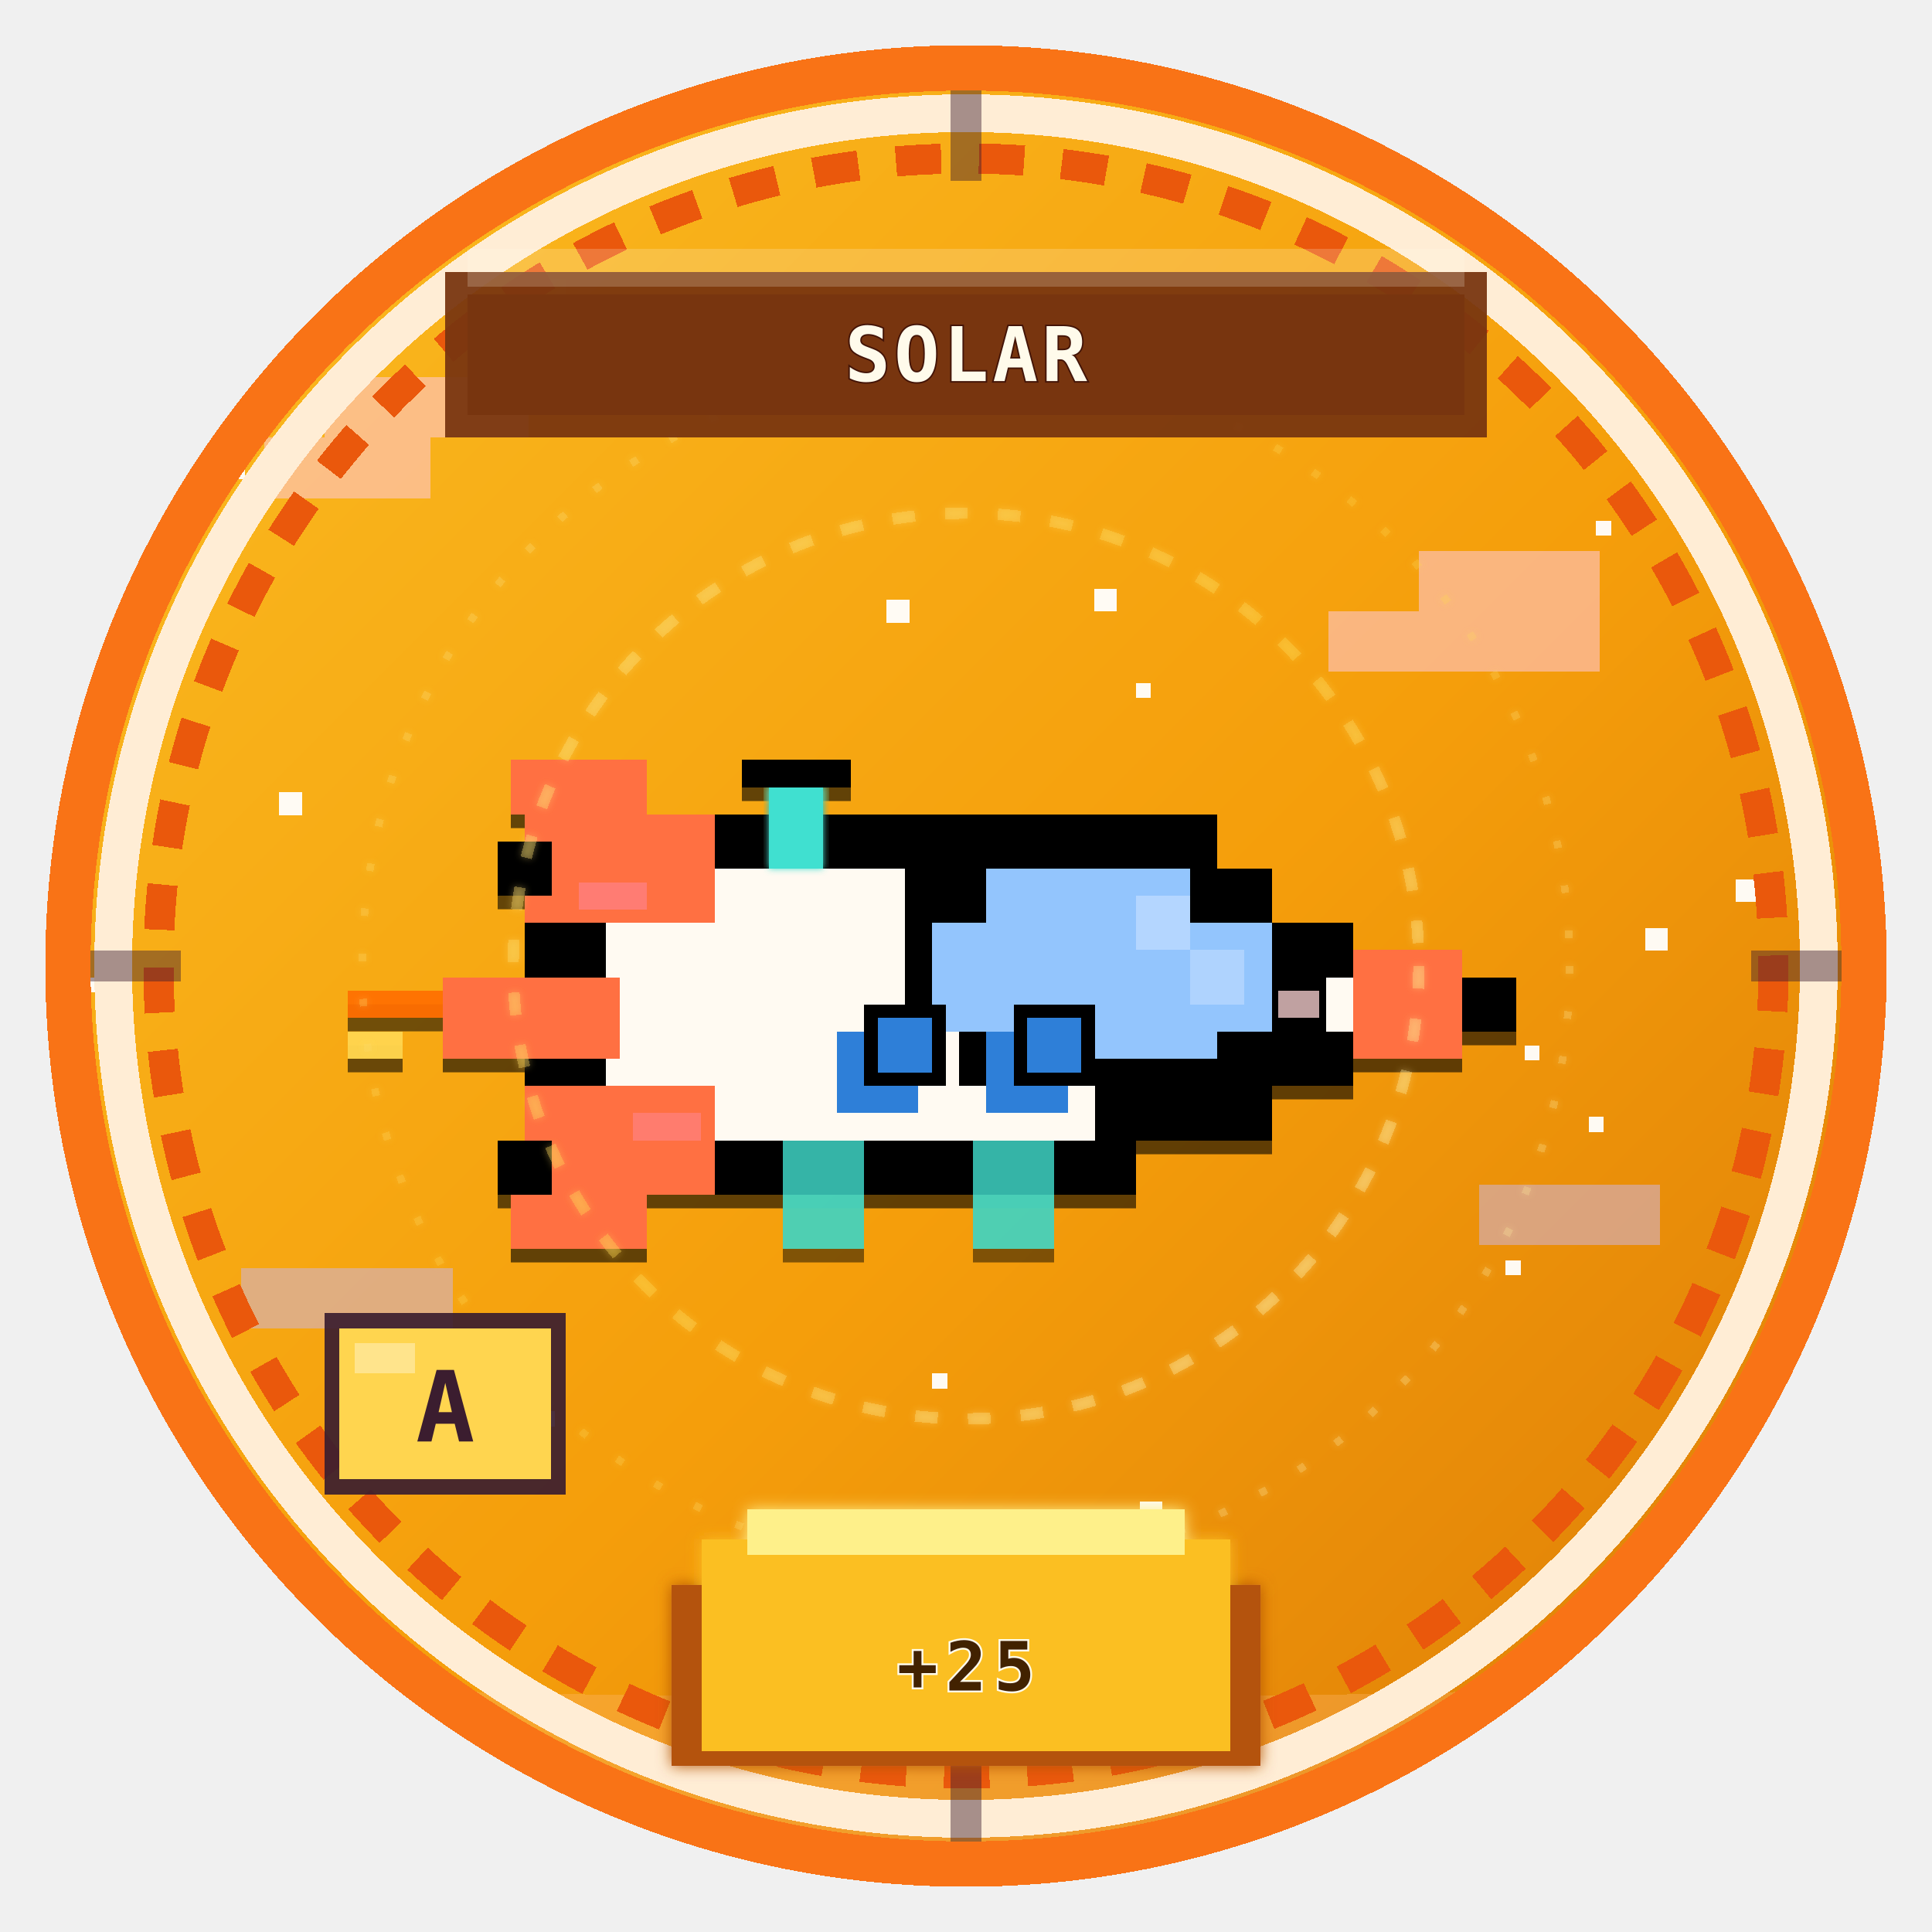
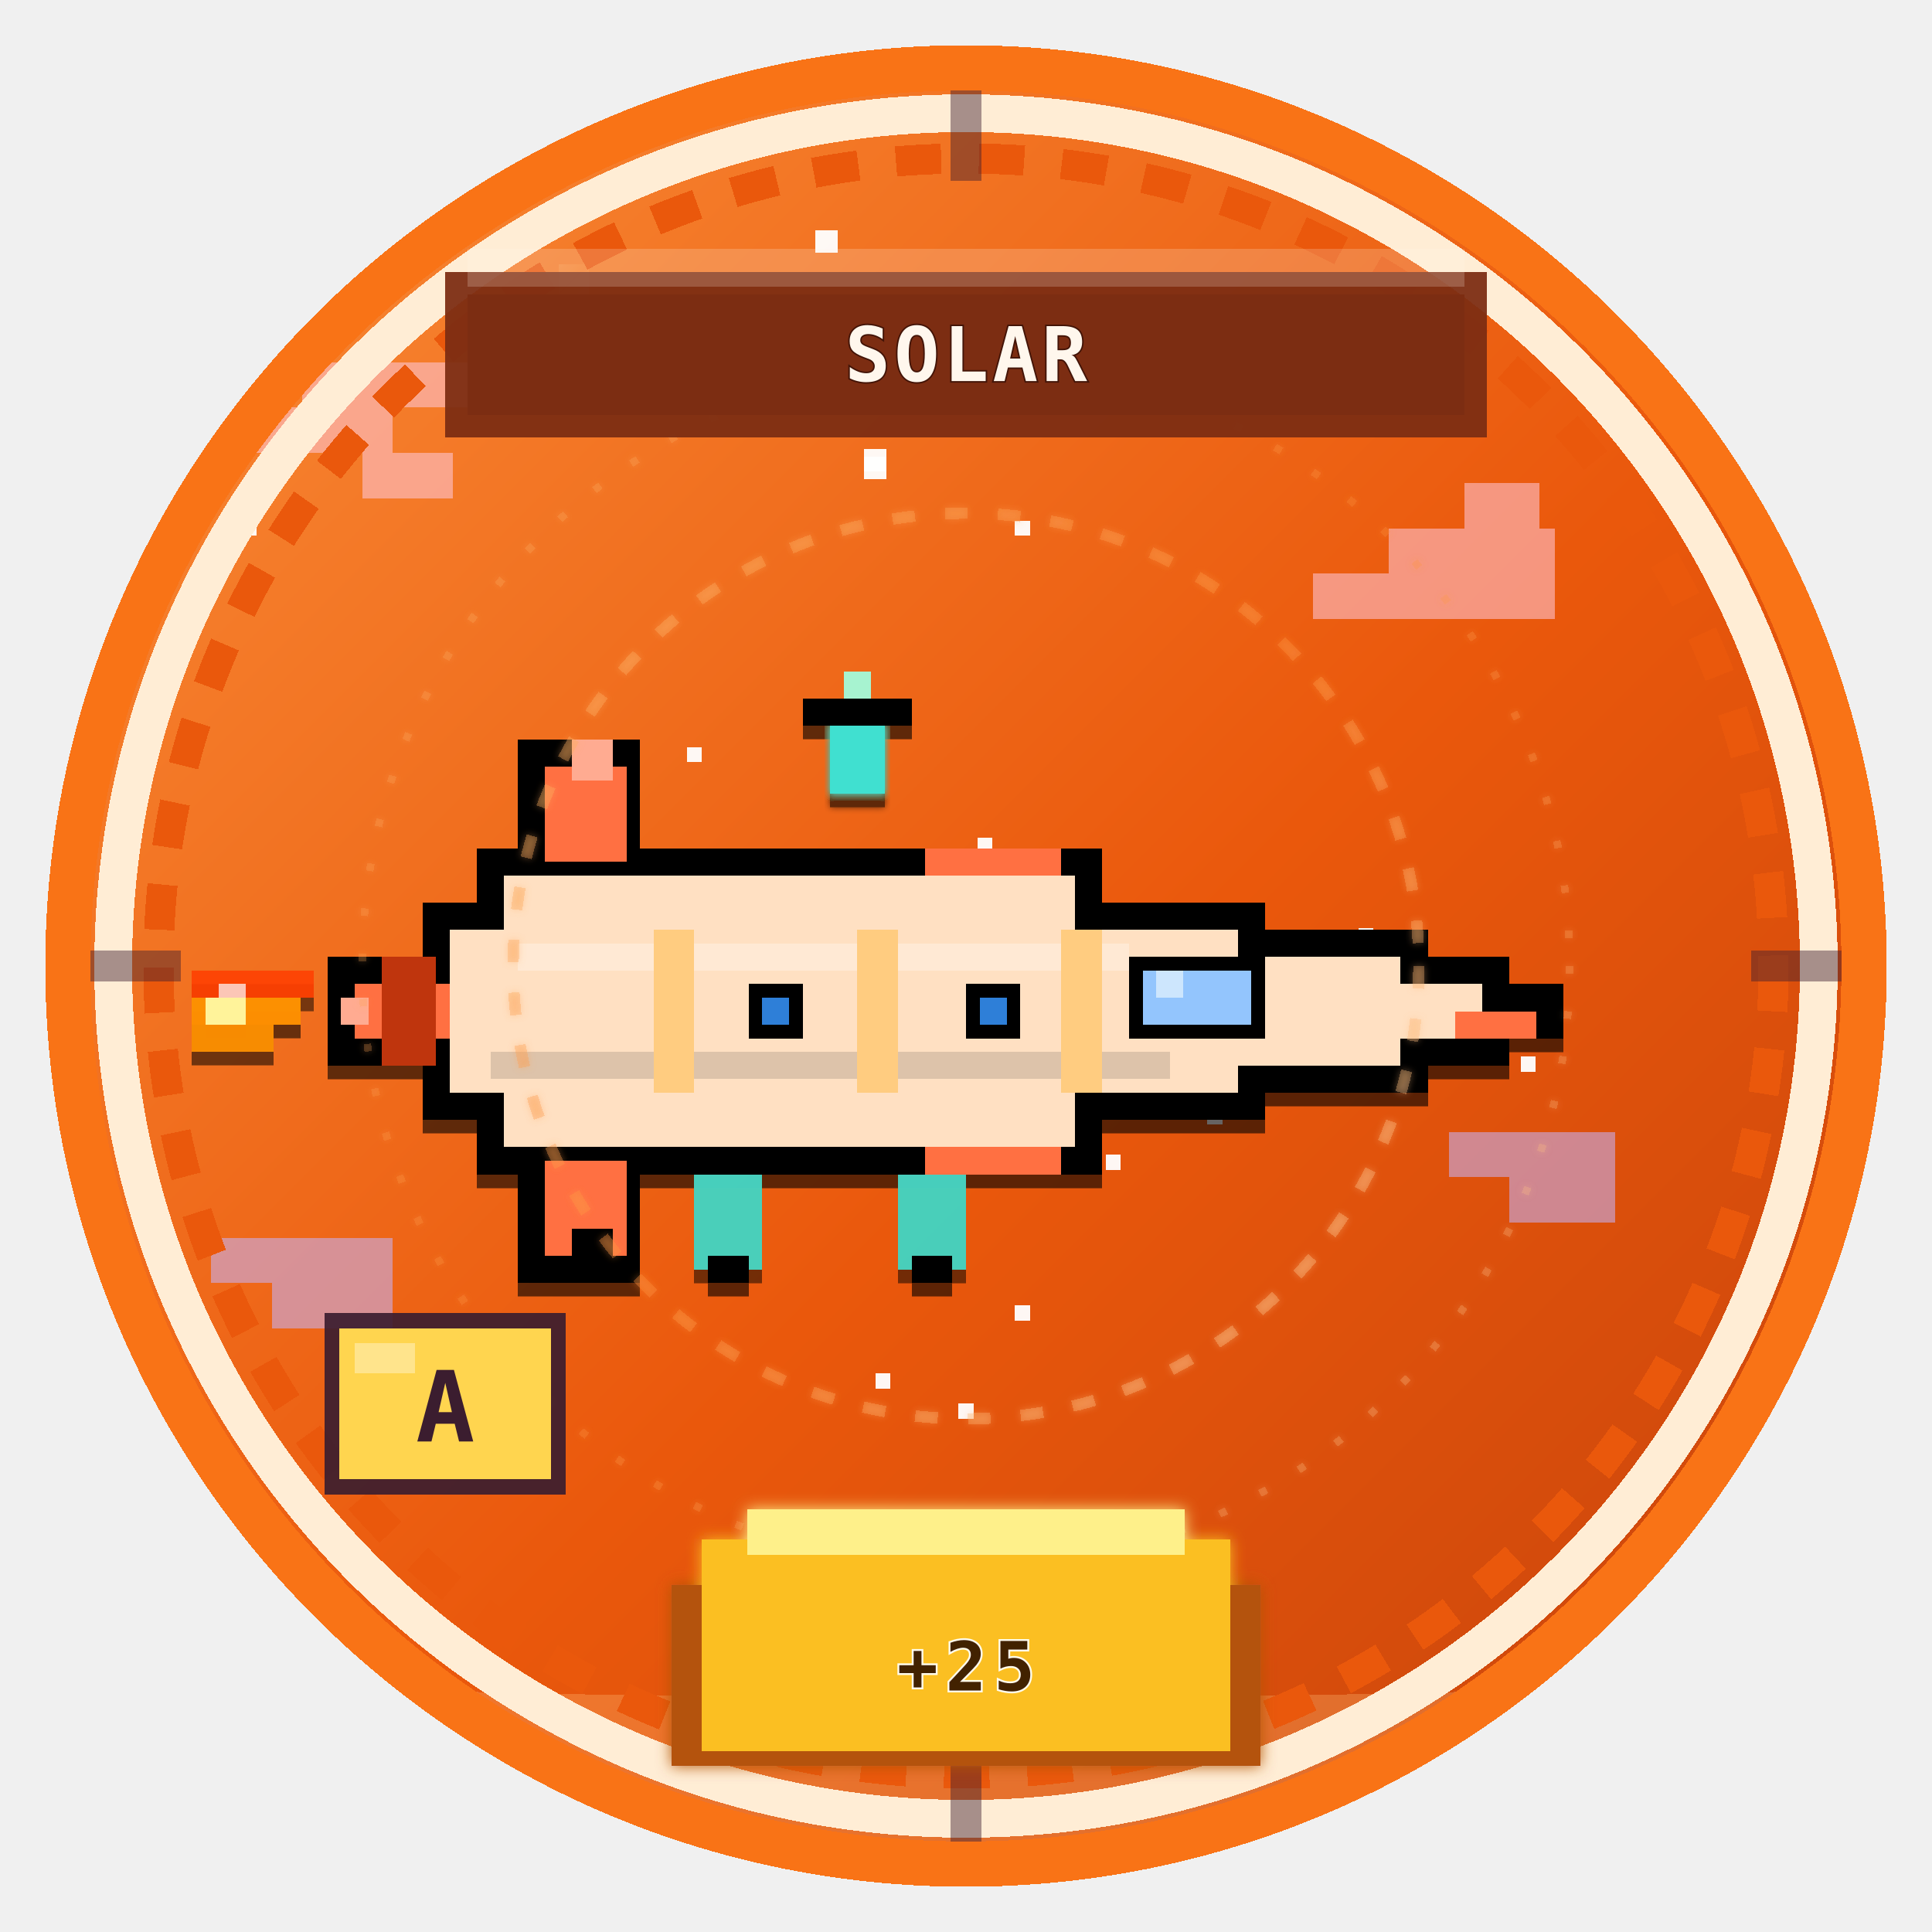
<svg xmlns="http://www.w3.org/2000/svg" viewBox="0 0 512 512" class="w-full h-full" shape-rendering="crispEdges">
  <defs>
-     <linearGradient id="bg_badge_405" x1="0%" y1="0%" x2="100%" y2="100%">
-       <stop offset="0%" stop-color="#fbbf24" />
-       <stop offset="55%" stop-color="#f59e0b" />
-       <stop offset="100%" stop-color="#d97706" />
+     <linearGradient id="bg_badge_2383" x1="0%" y1="0%" x2="100%" y2="100%">
+       <stop offset="0%" stop-color="#fb923c" />
+       <stop offset="55%" stop-color="#ea580c" />
+       <stop offset="100%" stop-color="#c2410c" />
    </linearGradient>
-     <linearGradient id="hull_badge_405" x1="0%" y1="0%" x2="100%" y2="0%">
-       <stop offset="0%" stop-color="#d4af37" />
-       <stop offset="50%" stop-color="#fcf6ba" />
-       <stop offset="100%" stop-color="#aa8822" />
+     <linearGradient id="hull_badge_2383" x1="0%" y1="0%" x2="100%" y2="0%">
+       <stop offset="0%" stop-color="#cc5500" />
+       <stop offset="50%" stop-color="#ff7722" />
+       <stop offset="100%" stop-color="#aa4400" />
    </linearGradient>
-     <linearGradient id="frame_badge_405" x1="0%" y1="0%" x2="100%" y2="100%">
-       <stop offset="0%" stop-color="#fde68a" />
-       <stop offset="50%" stop-color="#fcd34d" />
-       <stop offset="100%" stop-color="#fef3c7" />
+     <linearGradient id="frame_badge_2383" x1="0%" y1="0%" x2="100%" y2="100%">
+       <stop offset="0%" stop-color="#fdba74" />
+       <stop offset="50%" stop-color="#fb923c" />
+       <stop offset="100%" stop-color="#fed7aa" />
    </linearGradient>
-     <filter id="shadow_badge_405" x="-50%" y="-50%" width="200%" height="200%">
+     <filter id="shadow_badge_2383" x="-50%" y="-50%" width="200%" height="200%">
      <feDropShadow dx="0" dy="4" stdDeviation="0" flood-color="#000" flood-opacity="0.6" />
    </filter>
-     <filter id="glow_badge_405">
+     <filter id="glow_badge_2383">
      <feGaussianBlur stdDeviation="1" result="blur" />
      <feComposite in="SourceGraphic" in2="blur" operator="over" />
    </filter>
-     <filter id="text_glow_badge_405" x="-50%" y="-50%" width="200%" height="200%">
+     <filter id="text_glow_badge_2383" x="-50%" y="-50%" width="200%" height="200%">
      <feGaussianBlur stdDeviation="2" result="blur" />
      <feMerge>
        <feMergeNode in="blur" />
        <feMergeNode in="SourceGraphic" />
      </feMerge>
    </filter>
-     <clipPath id="clip_badge_405">
+     <clipPath id="clip_badge_2383">
      <circle cx="256" cy="256" r="240" />
    </clipPath>
  </defs>
-   <g clip-path="url(#clip_badge_405)">
-     <rect width="512" height="512" fill="url(#bg_badge_405)" />
+   <g clip-path="url(#clip_badge_2383)">
+     <rect width="512" height="512" fill="url(#bg_badge_2383)" />
    <g fill="#ffffff" fill-opacity="0.95" shape-rendering="crispEdges">
-       <rect x="247" y="364" width="4" height="4" />
-       <rect x="436" y="246" width="6" height="6" />
-       <rect x="187" y="278" width="4" height="4" />
-       <rect x="290" y="156" width="6" height="6" />
-       <rect x="404" y="277" width="4" height="4" />
-       <rect x="37" y="318" width="4" height="4" />
-       <rect x="61" y="123" width="4" height="4" />
-       <rect x="74" y="210" width="6" height="6" />
-       <rect x="301" y="181" width="4" height="4" />
-       <rect x="421" y="296" width="4" height="4" />
-       <rect x="143" y="374" width="4" height="4" />
-       <rect x="423" y="138" width="4" height="4" />
-       <rect x="235" y="159" width="6" height="6" />
-       <rect x="302" y="398" width="6" height="6" />
-       <rect x="24" y="259" width="4" height="4" />
-       <rect x="399" y="334" width="4" height="4" />
-       <rect x="460" y="233" width="6" height="6" />
-       <rect x="319" y="94" width="4" height="4" />
+       <rect x="293" y="306" width="4" height="4" />
+       <rect x="64" y="138" width="4" height="4" />
+       <rect x="66" y="154" width="4" height="4" />
+       <rect x="320" y="294" width="4" height="4" />
+       <rect x="269" y="138" width="4" height="4" />
+       <rect x="254" y="372" width="4" height="4" />
+       <rect x="285" y="299" width="4" height="4" />
+       <rect x="229" y="121" width="6" height="6" />
+       <rect x="461" y="143" width="4" height="4" />
+       <rect x="360" y="246" width="4" height="4" />
+       <rect x="182" y="198" width="4" height="4" />
+       <rect x="216" y="61" width="6" height="6" />
+       <rect x="477" y="272" width="6" height="6" />
+       <rect x="269" y="346" width="4" height="4" />
+       <rect x="232" y="364" width="4" height="4" />
+       <rect x="259" y="222" width="4" height="4" />
+       <rect x="403" y="280" width="4" height="4" />
+       <rect x="229" y="119" width="6" height="6" />
    </g>
    <g opacity="0.55" shape-rendering="crispEdges">
      <g fill="#ffc8dd">
-         <rect x="70" y="116" width="44" height="16" />
-         <rect x="86" y="100" width="54" height="16" />
-         <rect x="376" y="146" width="48" height="16" />
-         <rect x="352" y="162" width="72" height="16" />
+         <rect x="64" y="108" width="40" height="12" />
+         <rect x="80" y="96" width="48" height="12" />
+         <rect x="96" y="120" width="24" height="12" />
+         <rect x="368" y="140" width="44" height="12" />
+         <rect x="348" y="152" width="64" height="12" />
+         <rect x="388" y="128" width="20" height="12" />
      </g>
-       <g fill="#cdb4db">
-         <rect x="64" y="336" width="56" height="16" />
-         <rect x="392" y="314" width="48" height="16" />
+       <g fill="#c4b5fd">
+         <rect x="56" y="328" width="48" height="12" />
+         <rect x="72" y="340" width="32" height="12" />
+         <rect x="384" y="300" width="44" height="12" />
+         <rect x="400" y="312" width="28" height="12" />
      </g>
-       <g fill="url(#frame_badge_405)" opacity="0.45">
-         <rect x="142" y="74" width="8" height="8" />
-         <rect x="362" y="92" width="8" height="8" />
-         <rect x="118" y="270" width="8" height="8" />
+       <g fill="url(#frame_badge_2383)" opacity="0.4">
+         <rect x="148" y="70" width="8" height="8" />
+         <rect x="356" y="88" width="8" height="8" />
+         <rect x="112" y="268" width="8" height="8" />
+         <rect x="300" y="240" width="8" height="8" />
      </g>
    </g>
    <path d="M-100 438 Q256 462 612 438 V512 H-100 Z" fill="#fdba74" fill-opacity="0.32" />
  </g>
-   <g transform="translate(256, 268) scale(0.9)" filter="url(#shadow_badge_405)">
-     <g transform="translate(34, -2)" shape-rendering="crispEdges">
-       <rect x="-124" y="-56" width="132" height="16" fill="#050505" />
-       <rect x="-148" y="-40" width="204" height="16" fill="#050505" />
-       <rect x="-164" y="-24" width="244" height="48" fill="#050505" />
-       <rect x="-148" y="24" width="204" height="16" fill="#050505" />
-       <rect x="-116" y="40" width="132" height="16" fill="#050505" />
-       <rect x="80" y="-8" width="24" height="16" fill="#050505" />
-       <rect x="-188" y="-8" width="24" height="16" fill="#050505" />
-       <rect x="-116" y="-40" width="120" height="16" fill="#fffaf2" />
-       <rect x="-140" y="-24" width="188" height="48" fill="#fffaf2" />
-       <rect x="-116" y="24" width="120" height="16" fill="#fffaf2" />
-       <rect x="48" y="-8" width="32" height="16" fill="#fffaf2" />
-       <rect x="-164" y="-56" width="56" height="32" fill="#ff7043" />
-       <rect x="-172" y="-48" width="16" height="16" fill="#050505" />
-       <rect x="-164" y="24" width="56" height="32" fill="#ff7043" />
-       <rect x="-172" y="40" width="16" height="16" fill="#050505" />
-       <rect x="-188" y="-8" width="52" height="24" fill="#ff7043" />
-       <rect x="80" y="-16" width="32" height="32" fill="#ff7043" />
-       <rect x="112" y="-8" width="16" height="16" fill="#050505" />
-       <rect x="-36" y="-56" width="76" height="16" fill="#050505" />
-       <rect x="-52" y="-40" width="108" height="16" fill="#050505" />
-       <rect x="-52" y="-24" width="124" height="32" fill="#050505" />
-       <rect x="-36" y="8" width="92" height="16" fill="#050505" />
-       <rect x="-28" y="-40" width="60" height="16" fill="#93c5fd" />
-       <rect x="-44" y="-24" width="100" height="32" fill="#93c5fd" />
-       <rect x="-28" y="8" width="68" height="8" fill="#93c5fd" />
-       <rect x="16" y="-32" width="16" height="16" fill="#b8d8ff" opacity="0.9" />
-       <rect x="32" y="-16" width="16" height="16" fill="#b8d8ff" opacity="0.75" />
-       <rect x="-72" y="8" width="24" height="24" fill="#2f7fd8" />
-       <rect x="-64" y="0" width="24" height="24" fill="#050505" />
-       <rect x="-60" y="4" width="16" height="16" fill="#2f7fd8" />
-       <rect x="-28" y="8" width="24" height="24" fill="#2f7fd8" />
-       <rect x="-20" y="0" width="24" height="24" fill="#050505" />
-       <rect x="-16" y="4" width="16" height="16" fill="#2f7fd8" />
-       <rect x="-148" y="-36" width="20" height="8" fill="#ff8080" opacity="0.8" />
-       <rect x="-132" y="32" width="20" height="8" fill="#ff8080" opacity="0.7" />
-       <rect x="58" y="-4" width="12" height="8" fill="#ffd6d6" opacity="0.75" />
-       <rect x="-216" y="-4" width="28" height="8" fill="#ff6d00" opacity="0.9" />
-       <rect x="-216" y="8" width="16" height="8" fill="#ffd54f" opacity="0.95" />
-       <rect x="-92" y="-64" width="16" height="24" fill="#40e0d0" filter="url(#glow_badge_405)" />
-       <rect x="-100" y="-72" width="32" height="8" fill="#050505" />
-       <rect x="-88" y="40" width="24" height="32" fill="#40e0d0" opacity="0.8" />
-       <rect x="-32" y="40" width="24" height="32" fill="#40e0d0" opacity="0.8" />
-       <rect x="-168" y="-72" width="40" height="16" fill="#ff7043" />
-       <rect x="-168" y="56" width="40" height="16" fill="#ff7043" />
+   <g transform="translate(256, 268) scale(0.9)" filter="url(#shadow_badge_2383)">
+     <g transform="translate(8, 0)" shape-rendering="crispEdges">
+       <rect x="-168" y="-32" width="248" height="64" fill="#050505" />
+       <rect x="-152" y="-48" width="184" height="16" fill="#050505" />
+       <rect x="-152" y="32" width="184" height="16" fill="#050505" />
+       <rect x="80" y="-24" width="48" height="48" fill="#050505" />
+       <rect x="120" y="-16" width="32" height="32" fill="#050505" />
+       <rect x="144" y="-8" width="24" height="16" fill="#050505" />
+       <rect x="-196" y="-16" width="32" height="32" fill="#050505" />
+       <rect x="-140" y="-80" width="36" height="36" fill="#050505" />
+       <rect x="-140" y="44" width="36" height="36" fill="#050505" />
+       <rect x="-160" y="-24" width="232" height="48" fill="#ffe0c2" />
+       <rect x="-144" y="-40" width="168" height="16" fill="#ffe0c2" />
+       <rect x="-144" y="24" width="168" height="16" fill="#ffe0c2" />
+       <rect x="72" y="-16" width="48" height="32" fill="#ffe0c2" />
+       <rect x="112" y="-8" width="32" height="16" fill="#ffe0c2" />
+       <rect x="136" y="0" width="24" height="8" fill="#ff7043" />
+       <rect x="-140" y="-20" width="180" height="8" fill="#ffffff" opacity="0.3" />
+       <rect x="-148" y="12" width="200" height="8" fill="#1a1a22" opacity="0.15" />
+       <rect x="-100" y="-24" width="12" height="48" fill="#ffcc80" />
+       <rect x="-40" y="-24" width="12" height="48" fill="#ffcc80" />
+       <rect x="20" y="-24" width="12" height="48" fill="#ffcc80" />
+       <rect x="-132" y="-72" width="24" height="28" fill="#ff7043" />
+       <rect x="-124" y="-80" width="12" height="12" fill="#ffab91" />
+       <rect x="-132" y="44" width="24" height="28" fill="#ff7043" />
+       <rect x="-124" y="64" width="12" height="12" fill="#050505" />
+       <rect x="-20" y="-48" width="40" height="8" fill="#ff7043" />
+       <rect x="-20" y="40" width="40" height="8" fill="#ff7043" />
+       <rect x="-188" y="-8" width="28" height="16" fill="#ff7043" />
+       <rect x="-180" y="-16" width="16" height="32" fill="#bf360c" />
+       <rect x="-192" y="-4" width="8" height="8" fill="#ffab91" />
+       <rect x="40" y="-16" width="40" height="24" fill="#050505" />
+       <rect x="44" y="-12" width="32" height="16" fill="#93c5fd" />
+       <rect x="48" y="-12" width="8" height="8" fill="#e0f2fe" opacity="0.75" />
+       <rect x="-72" y="-8" width="16" height="16" fill="#050505" />
+       <rect x="-68" y="-4" width="8" height="8" fill="#2f7fd8" />
+       <rect x="-8" y="-8" width="16" height="16" fill="#050505" />
+       <rect x="-4" y="-4" width="8" height="8" fill="#2f7fd8" />
+       <rect x="-236" y="-12" width="36" height="8" fill="#ff3d00" opacity="0.85" />
+       <rect x="-236" y="-4" width="32" height="8" fill="#ff9100" opacity="0.95" />
+       <rect x="-236" y="4" width="24" height="8" fill="#ff9100" opacity="0.9" />
+       <rect x="-232" y="-4" width="12" height="8" fill="#fff59d" opacity="0.98" />
+       <rect x="-228" y="-8" width="8" height="4" fill="#ffffff" opacity="0.7" />
+       <rect x="-48" y="-84" width="16" height="20" fill="#40e0d0" filter="url(#glow_badge_2383)" />
+       <rect x="-56" y="-92" width="32" height="8" fill="#050505" />
+       <rect x="-44" y="-100" width="8" height="8" fill="#a7f3d0" />
+       <rect x="-88" y="48" width="20" height="28" fill="#40e0d0" opacity="0.85" />
+       <rect x="-28" y="48" width="20" height="28" fill="#40e0d0" opacity="0.85" />
+       <rect x="-84" y="72" width="12" height="8" fill="#050505" />
+       <rect x="-24" y="72" width="12" height="8" fill="#050505" />
    </g>
  </g>
-   <g filter="url(#glow_badge_405)">
-     <circle cx="256" cy="256" r="120" fill="none" stroke="url(#frame_badge_405)" stroke-width="3" opacity="0.35" stroke-dasharray="6 8" />
-     <circle cx="256" cy="256" r="160" fill="none" stroke="url(#frame_badge_405)" stroke-width="2" opacity="0.25" stroke-dasharray="2 10" />
+   <g filter="url(#glow_badge_2383)">
+     <circle cx="256" cy="256" r="120" fill="none" stroke="url(#frame_badge_2383)" stroke-width="3" opacity="0.35" stroke-dasharray="6 8" />
+     <circle cx="256" cy="256" r="160" fill="none" stroke="url(#frame_badge_2383)" stroke-width="2" opacity="0.25" stroke-dasharray="2 10" />
  </g>
  <g shape-rendering="crispEdges">
    <circle cx="256" cy="256" r="238" fill="none" stroke="#f97316" stroke-width="12" />
    <circle cx="256" cy="256" r="226" fill="none" stroke="#ffedd5" stroke-width="10" />
    <circle cx="256" cy="256" r="214" fill="none" stroke="#ea580c" stroke-width="8" stroke-dasharray="12 10" />
    <path d="M256 24 V48 M488 256 H464 M256 488 V464 M24 256 H48" stroke="#3b1d2f" stroke-width="8" opacity="0.45" />
  </g>
-   <g shape-rendering="crispEdges" id="name_badge_405">
-     <rect x="118" y="72" width="276" height="44" fill="#78350f" opacity="0.94" />
-     <rect x="124" y="66" width="264" height="10" fill="#fffbeb" opacity="0.2" />
-     <rect x="124" y="78" width="264" height="32" fill="#78350f" />
-     <text x="256" y="101" font-family="Galmuri11, monospace" font-size="20" font-weight="bold" fill="#fffbeb" stroke="#431407" stroke-width="0.8" paint-order="stroke" text-anchor="middle" letter-spacing="1">SOLAR</text>
+   <g shape-rendering="crispEdges" id="name_badge_2383">
+     <rect x="118" y="72" width="276" height="44" fill="#7c2d12" opacity="0.94" />
+     <rect x="124" y="66" width="264" height="10" fill="#fff7ed" opacity="0.2" />
+     <rect x="124" y="78" width="264" height="32" fill="#7c2d12" />
+     <text x="256" y="101" font-family="Galmuri11, monospace" font-size="20" font-weight="bold" fill="#fff7ed" stroke="#431407" stroke-width="0.8" paint-order="stroke" text-anchor="middle" letter-spacing="1">SOLAR</text>
  </g>
-   <g shape-rendering="crispEdges" id="grade_badge_405">
+   <g shape-rendering="crispEdges" id="grade_badge_2383">
    <rect x="86" y="348" width="64" height="48" fill="#3b1d2f" opacity="0.92" />
    <rect x="90" y="352" width="56" height="40" fill="#ffd54f" />
    <rect x="94" y="356" width="16" height="8" fill="#ffffff" opacity="0.35" />
    <text x="118" y="382" font-family="Galmuri11, monospace" font-size="26" font-weight="bold" fill="#3b1d2f" text-anchor="middle">A</text>
  </g>
-   <g shape-rendering="crispEdges" id="enhance_badge_405" filter="url(#text_glow_badge_405)">
+   <g shape-rendering="crispEdges" id="enhance_badge_2383" filter="url(#text_glow_badge_2383)">
    <rect x="178" y="420" width="156" height="48" fill="#b45309" />
    <rect x="186" y="408" width="140" height="56" fill="#fbbf24" />
    <rect x="198" y="400" width="116" height="12" fill="#fef08a" />
    <text x="256" y="448" font-family="Galmuri11, monospace" font-size="18" font-weight="bold" fill="#422006" stroke="#fffbeb" stroke-width="1" paint-order="stroke" text-anchor="middle" letter-spacing="2">+25</text>
  </g>
</svg>
